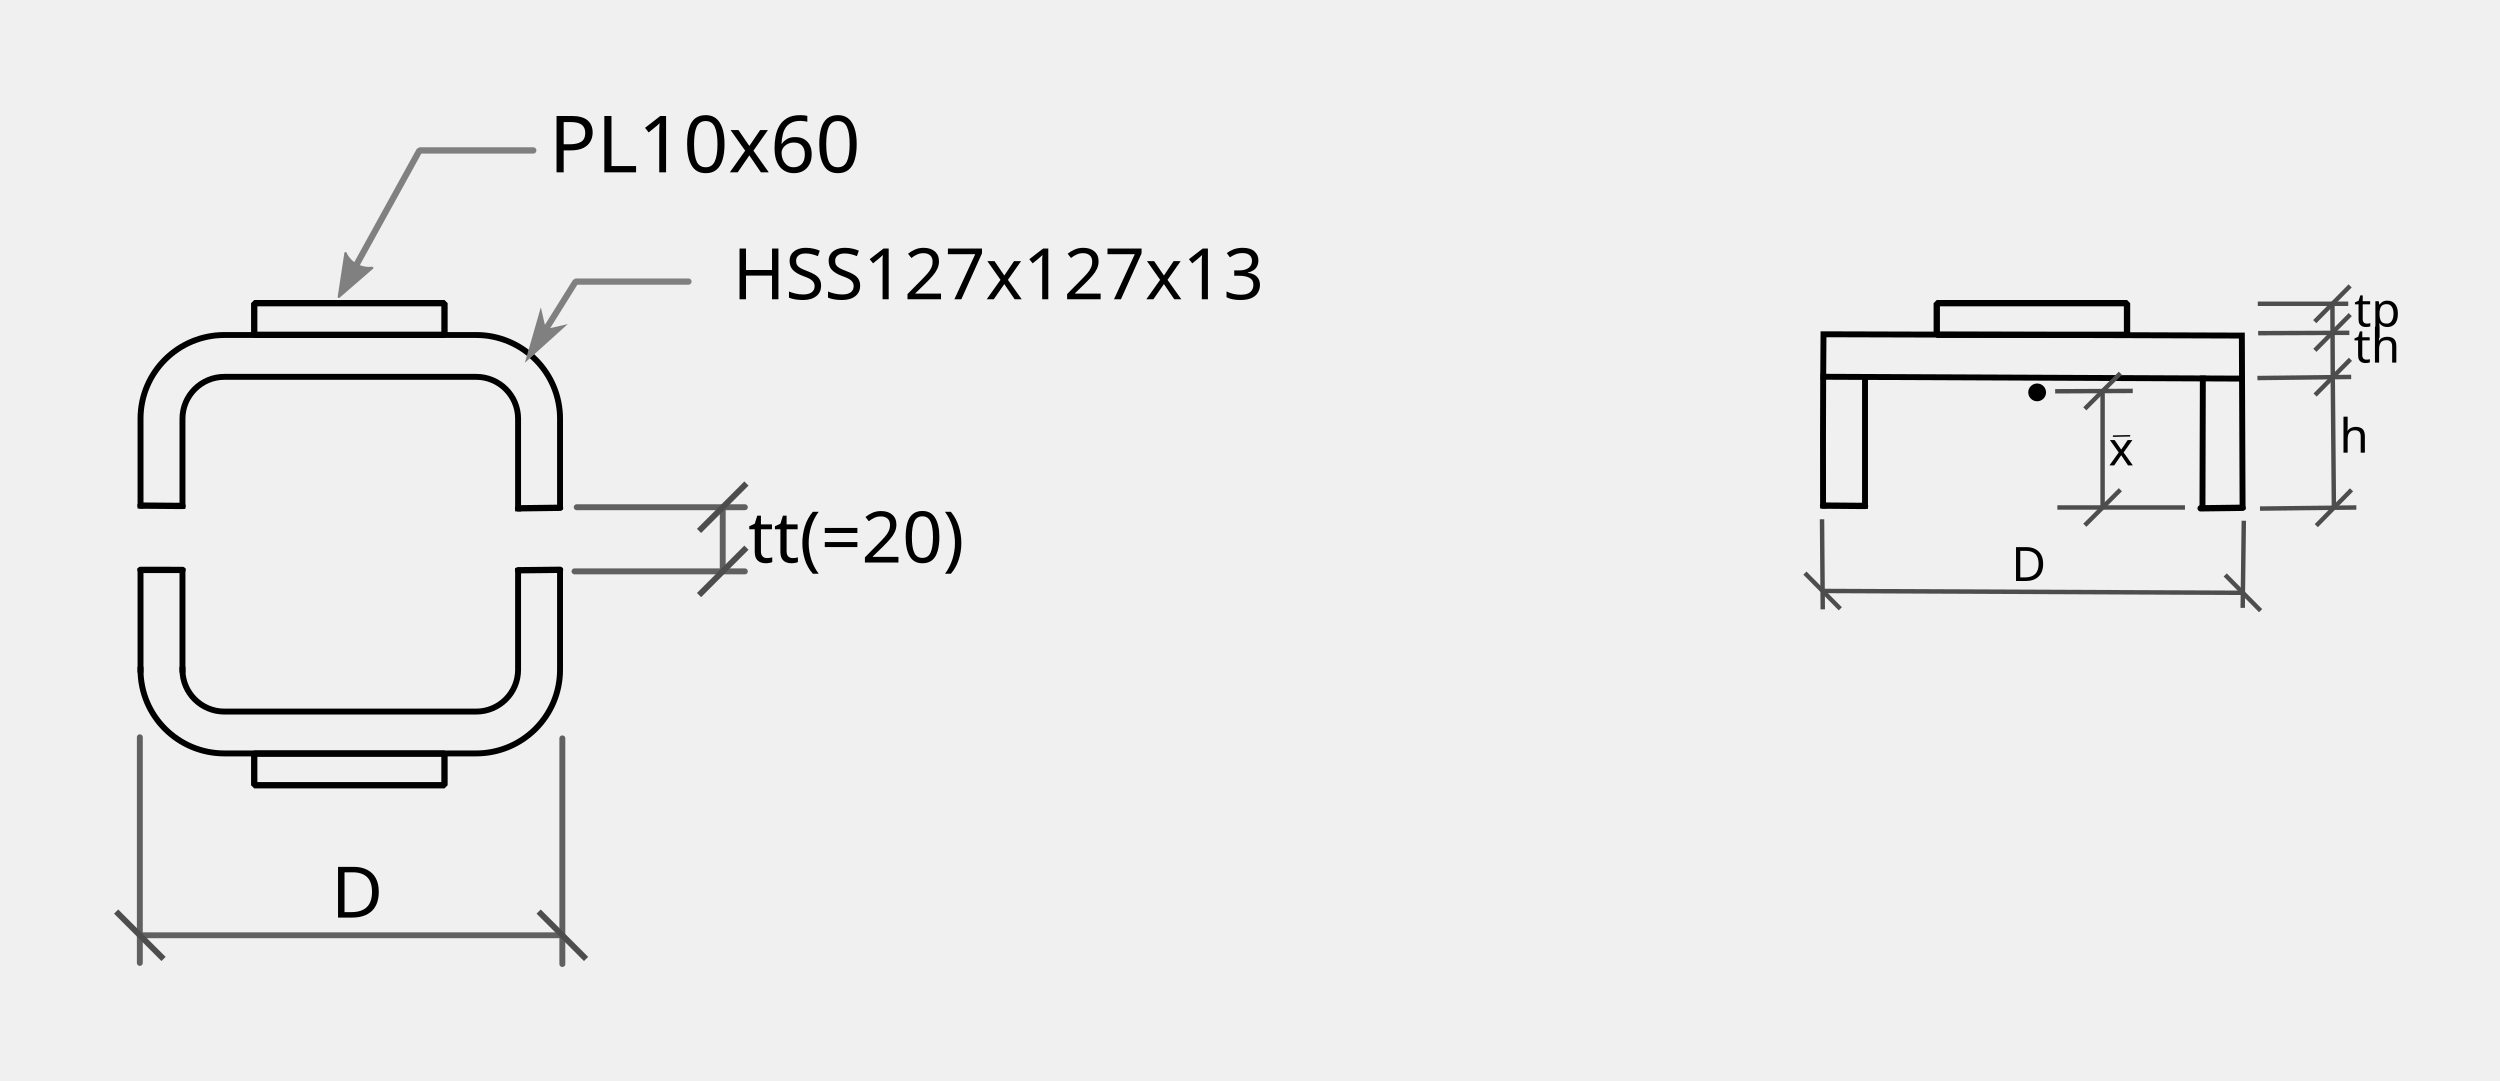
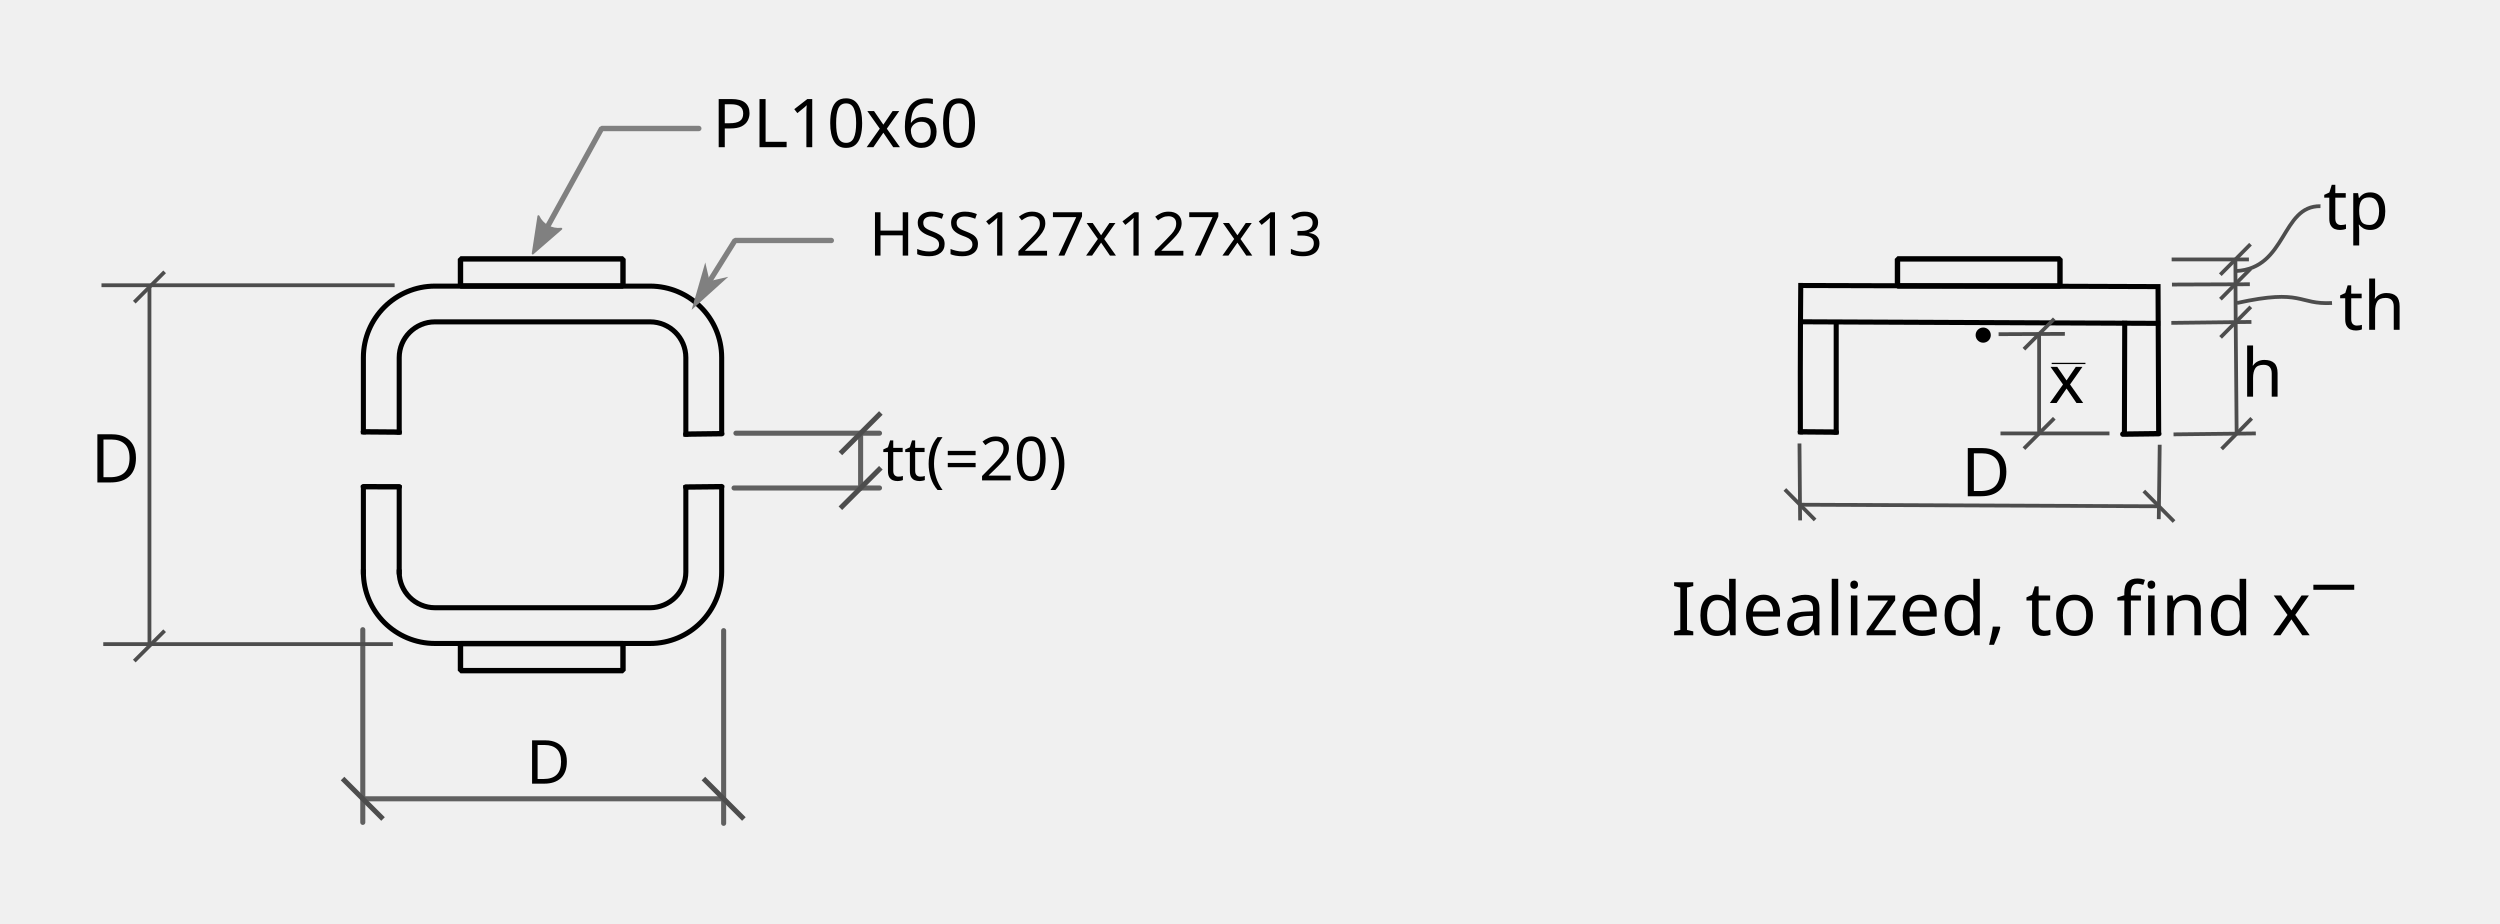
- <svg xmlns="http://www.w3.org/2000/svg" width="4.395in" height="1.9in" id="svg2" version="1.1" viewBox="0 0 421.882 182.426">
+ <svg xmlns="http://www.w3.org/2000/svg" width="5.146in" height="1.9in" id="svg2" version="1.1" viewBox="0 0 493.969 182.426">
  <defs id="defs4">
    <marker orient="auto" refY="0" refX="0" id="Arrow1Mstart" style="overflow:visible">
      <path id="path5610" d="M 0,0 5,-5 -12.5,0 5,5 Z" style="fill:#000000;fill-opacity:1;fill-rule:evenodd;stroke:#000000;stroke-width:1pt;stroke-opacity:1" transform="matrix(0.4,0,0,0.4,4,0)" />
    </marker>
    <marker style="overflow:visible" id="Arrow1Mend" refX="0" refY="0" orient="auto">
      <path transform="matrix(-0.4,0,0,-0.4,-4,0)" style="fill:#808080;fill-opacity:1;fill-rule:evenodd;stroke:#808080;stroke-width:1pt;stroke-opacity:1" d="M 0,0 5,-5 -12.5,0 5,5 Z" id="path5613" />
    </marker>
    <marker orient="auto" refY="0" refX="0" id="DimensionTick" style="overflow:visible">
      <path d="M 0,0 8,8" style="stroke:#4d4d4d;stroke-width:1px;marker-start:none" transform="translate(-4,-4)" id="path6" />
    </marker>
    <marker orient="auto" refY="0" refX="0" id="TrussNodeS" markerUnits="userSpaceOnUse" style="overflow:visible">
      <circle cx="0" cy="0" r="3" style="fill:#ffffff;stroke:#000000;stroke-width:1" id="circle9" />
    </marker>
    <marker orient="auto" refY="0" refX="0" id="TrussNodeM" markerUnits="userSpaceOnUse" style="overflow:visible">
      <circle cx="0" cy="0" r="4" style="fill:#ffffff;stroke:#000000;stroke-width:1" id="circle12" />
    </marker>
    <pattern id="black-stripes-on-red" x="0" y="0" width="18" height="18" patternUnits="userSpaceOnUse">
      <path id="path3006" d="M 0,0 18,0 18,18 0,18 z" style="fill:#ff0000;stroke:none" />
      <path id="path3008" d="M 0,9 9,0 11,0 0,11 z" style="fill:#000000;stroke:none" />
      <path id="path5234" d="m 9,18 9,-9 0,2 -7,7 z" style="fill:#000000;stroke:none" />
    </pattern>
    <marker style="overflow:visible" id="DimensionTick-4" refX="0" refY="0" orient="auto">
      <path id="path6-1" transform="translate(-4,-4)" style="stroke:#4d4d4d;stroke-width:1px;marker-start:none" d="M 0,0 8,8" />
    </marker>
    <marker style="overflow:visible" id="marker4424" refX="0" refY="0" orient="auto">
      <path id="path4426" transform="translate(-4,-4)" style="stroke:#4d4d4d;stroke-width:1px;marker-start:none" d="M 0,0 8,8" />
    </marker>
    <marker style="overflow:visible" id="marker4428" refX="0" refY="0" orient="auto">
      <path id="path4430" transform="translate(-4,-4)" style="stroke:#4d4d4d;stroke-width:1px;marker-start:none" d="M 0,0 8,8" />
    </marker>
    <marker orient="auto" refY="0" refX="0" id="marker11826" style="overflow:visible">
      <path id="path11828" style="fill:#808080;fill-opacity:1;fill-rule:evenodd;stroke:#808080;stroke-width:0.625;stroke-linejoin:round;stroke-opacity:1" d="M 8.719,4.034 -2.207,0.016 8.719,-4.002 c -1.745,2.372 -1.735,5.617 -6e-7,8.035 z" transform="scale(-0.6)" />
    </marker>
    <marker style="overflow:visible" id="marker11724" refX="0" refY="0" orient="auto">
      <path transform="scale(-0.6)" d="M 8.719,4.034 -2.207,0.016 8.719,-4.002 c -1.745,2.372 -1.735,5.617 -6e-7,8.035 z" style="fill:#808080;fill-opacity:1;fill-rule:evenodd;stroke:#808080;stroke-width:0.625;stroke-linejoin:round;stroke-opacity:1" id="path11726" />
    </marker>
  </defs>
-   <g id="layer1" transform="translate(-267.6904,-11.23788)">
+   <g id="layer1" transform="translate(-219.6028,-11.23788)">
    <path id="path11133" d="m 291.36,124.284 c 0,7.801 6.341,14.125 14.162,14.125 h 42.487 c 7.822,0 14.162,-6.324 14.162,-14.125 v -16.679" style="fill:none;stroke:#000000;stroke-width:1;stroke-linecap:square;stroke-linejoin:miter;stroke-miterlimit:4;stroke-dasharray:none;stroke-dashoffset:0;stroke-opacity:1" />
    <path id="path11129" d="M 362.172,96.761 V 81.909 c 0,-7.801 -6.341,-14.125 -14.162,-14.125 h -42.487 c -7.822,0 -14.162,6.324 -14.162,14.125 V 96.578" style="fill:none;stroke:#000000;stroke-width:1;stroke-linecap:square;stroke-linejoin:miter;stroke-miterlimit:4;stroke-dasharray:none;stroke-dashoffset:0;stroke-opacity:1" />
    <path id="path11111" d="M 291.36,107.616 V 124.284" style="fill:none;stroke:#000000;stroke-width:1;stroke-linecap:square;stroke-linejoin:miter;stroke-miterlimit:4;stroke-dasharray:none;stroke-dashoffset:0;stroke-opacity:1" />
    <path id="path11123" d="m 298.441,124.284 c 0,3.901 3.17,7.063 7.081,7.063 h 42.487 c 3.911,0 7.081,-3.162 7.081,-7.063 v -16.679" style="fill:none;stroke:#000000;stroke-width:1;stroke-linecap:square;stroke-linejoin:miter;stroke-miterlimit:4;stroke-dasharray:none;stroke-dashoffset:0;stroke-opacity:1" />
    <path id="path11119" d="M 355.09,97.055 V 81.909 c 0,-3.901 -3.17,-7.063 -7.081,-7.063 h -42.487 c -3.911,0 -7.081,3.162 -7.081,7.063 V 96.636" style="fill:none;stroke:#000000;stroke-width:1;stroke-linecap:square;stroke-linejoin:miter;stroke-miterlimit:4;stroke-dasharray:none;stroke-dashoffset:0;stroke-opacity:1" />
    <path id="path10902" d="M 298.441,107.628 V 124.284" style="fill:none;stroke:#000000;stroke-width:1;stroke-linecap:square;stroke-linejoin:miter;stroke-miterlimit:4;stroke-dasharray:none;stroke-dashoffset:0;stroke-opacity:1" />
    <path id="path11105" d="m 310.551,62.41 v 0 h 32.116 v 5.339 h -32.116 z" style="opacity:1;fill:none;fill-opacity:1;stroke:#000000;stroke-width:1.067;stroke-linecap:round;stroke-linejoin:bevel;stroke-miterlimit:4;stroke-dasharray:none;stroke-dashoffset:0;stroke-opacity:1" />
    <path style="opacity:1;fill:none;fill-opacity:1;stroke:#000000;stroke-width:1.067;stroke-linecap:round;stroke-linejoin:bevel;stroke-miterlimit:4;stroke-dasharray:none;stroke-dashoffset:0;stroke-opacity:1" d="m 310.551,138.441 v 0 h 32.116 v 5.339 h -32.116 z" id="path11107" />
-     <text id="text11154" y="40.327" x="360.287" style="color:#000000;font-style:normal;font-variant:normal;font-weight:normal;font-stretch:normal;line-height:0%;font-family:Verdana;-inkscape-font-specification:Verdana;text-indent:0;text-align:start;text-decoration:none;text-decoration-line:none;text-decoration-style:solid;text-decoration-color:#000000;letter-spacing:0px;word-spacing:0px;text-transform:none;writing-mode:lr-tb;direction:ltr;baseline-shift:baseline;text-anchor:start;white-space:normal;clip-rule:nonzero;display:inline;overflow:visible;visibility:visible;opacity:1;isolation:auto;mix-blend-mode:normal;color-interpolation:sRGB;color-interpolation-filters:linearRGB;solid-color:#000000;solid-opacity:1;fill:#000000;fill-opacity:1;fill-rule:nonzero;stroke:none;stroke-width:0.469;stroke-linecap:butt;stroke-linejoin:miter;stroke-miterlimit:4;stroke-dasharray:none;stroke-dashoffset:0;stroke-opacity:1;color-rendering:auto;image-rendering:auto;shape-rendering:auto;text-rendering:auto;enable-background:accumulate" xml:space="preserve">
-       <tspan y="40.327" x="360.287" id="tspan11156" style="font-size:13.333px;line-height:1.25">PL10x60</tspan>
+     <text id="text11154" y="40.327" x="360.287" style="color:#000000;font-style:normal;font-variant:normal;font-weight:normal;font-stretch:normal;line-height:25px;font-family:Verdana;-inkscape-font-specification:Verdana;text-indent:0;text-align:start;text-decoration:none;text-decoration-line:none;text-decoration-style:solid;text-decoration-color:#000000;letter-spacing:0px;word-spacing:0px;text-transform:none;writing-mode:lr-tb;direction:ltr;baseline-shift:baseline;text-anchor:start;white-space:normal;clip-rule:nonzero;display:inline;overflow:visible;visibility:visible;opacity:1;isolation:auto;mix-blend-mode:normal;color-interpolation:sRGB;color-interpolation-filters:linearRGB;solid-color:#000000;solid-opacity:1;fill:#000000;fill-opacity:1;fill-rule:nonzero;stroke:none;stroke-width:0.469;stroke-linecap:butt;stroke-linejoin:miter;stroke-miterlimit:4;stroke-dasharray:none;stroke-dashoffset:0;stroke-opacity:1;color-rendering:auto;image-rendering:auto;shape-rendering:auto;text-rendering:auto;enable-background:accumulate" xml:space="preserve">
+       <tspan y="40.327" x="360.287" id="tspan11156" style="font-size:13.333px;line-height:25px">PL10x60</tspan>
    </text>
    <path style="opacity:1;fill:none;fill-opacity:1;stroke:#808080;stroke-width:1.067;stroke-linecap:round;stroke-linejoin:bevel;stroke-miterlimit:4;stroke-dasharray:none;stroke-dashoffset:0;stroke-opacity:1;marker-end:url(#marker11724)" d="m 357.647,36.631 h -19.2 l -12.938,23.466" id="path11616" />
    <path style="opacity:1;fill:#b3b3b3;fill-opacity:1;stroke:#000000;stroke-width:1.067;stroke-linecap:round;stroke-linejoin:bevel;stroke-miterlimit:4;stroke-dasharray:none;stroke-dashoffset:0;stroke-opacity:1" d="m 291.36,96.578 7.081,0.059" id="path5468" />
    <path style="opacity:1;fill:#b3b3b3;fill-opacity:1;stroke:#000000;stroke-width:1.067;stroke-linecap:round;stroke-linejoin:bevel;stroke-miterlimit:4;stroke-dasharray:none;stroke-dashoffset:0;stroke-opacity:1" d="m 291.36,107.429 7.081,0.011" id="path5470" />
    <path style="opacity:1;fill:#b3b3b3;fill-opacity:1;stroke:#000000;stroke-width:1.067;stroke-linecap:round;stroke-linejoin:bevel;stroke-miterlimit:4;stroke-dasharray:none;stroke-dashoffset:0;stroke-opacity:1" d="m 355.09,97.038 7.081,-0.091" id="path5472" />
    <path style="opacity:1;fill:#b3b3b3;fill-opacity:1;stroke:#000000;stroke-width:1.067;stroke-linecap:round;stroke-linejoin:bevel;stroke-miterlimit:4;stroke-dasharray:none;stroke-dashoffset:0;stroke-opacity:1" d="m 355.09,107.493 7.081,-0.075" id="path5474" />
    <text xml:space="preserve" style="color:#000000;font-style:normal;font-variant:normal;font-weight:normal;font-stretch:normal;line-height:0%;font-family:Verdana;-inkscape-font-specification:Verdana;text-indent:0;text-align:start;text-decoration:none;text-decoration-line:none;text-decoration-style:solid;text-decoration-color:#000000;letter-spacing:0px;word-spacing:0px;text-transform:none;writing-mode:lr-tb;direction:ltr;baseline-shift:baseline;text-anchor:start;white-space:normal;clip-rule:nonzero;display:inline;overflow:visible;visibility:visible;opacity:1;isolation:auto;mix-blend-mode:normal;color-interpolation:sRGB;color-interpolation-filters:linearRGB;solid-color:#000000;solid-opacity:1;fill:#000000;fill-opacity:1;fill-rule:nonzero;stroke:none;stroke-width:0.469;stroke-linecap:butt;stroke-linejoin:miter;stroke-miterlimit:4;stroke-dasharray:none;stroke-dashoffset:0;stroke-opacity:1;color-rendering:auto;image-rendering:auto;shape-rendering:auto;text-rendering:auto;enable-background:accumulate" x="391.312" y="61.753" id="text5476">
      <tspan id="tspan5478" x="391.312" y="61.753" style="font-size:12px;line-height:1.25">HSS127x127x13</tspan>
    </text>
    <path style="opacity:1;fill:#b3b3b3;fill-opacity:1;stroke:#606060;stroke-width:1;stroke-linecap:round;stroke-linejoin:bevel;stroke-miterlimit:4;stroke-dasharray:none;stroke-dashoffset:0;stroke-opacity:1" d="m 364.988,96.852 h 28.378" id="path5480" />
    <path style="opacity:1;fill:#b3b3b3;fill-opacity:1;stroke:#606060;stroke-width:1;stroke-linecap:round;stroke-linejoin:bevel;stroke-miterlimit:4;stroke-dasharray:none;stroke-dashoffset:0;stroke-opacity:1" d="m 364.615,107.68 h 28.751" id="path5482" />
    <path style="opacity:1;fill:#b3b3b3;fill-opacity:1;stroke:#606060;stroke-width:1;stroke-linecap:round;stroke-linejoin:bevel;stroke-miterlimit:4;stroke-dasharray:none;stroke-dashoffset:0;stroke-opacity:1;marker-start:url(#DimensionTick);marker-mid:url(#DimensionTick);marker-end:url(#DimensionTick)" d="M 389.632,107.68 V 96.852" id="path5484" />
    <text id="text5594" y="106.187" x="393.926" style="color:#000000;font-style:normal;font-variant:normal;font-weight:normal;font-stretch:normal;line-height:0%;font-family:Verdana;-inkscape-font-specification:Verdana;text-indent:0;text-align:start;text-decoration:none;text-decoration-line:none;text-decoration-style:solid;text-decoration-color:#000000;letter-spacing:0px;word-spacing:0px;text-transform:none;writing-mode:lr-tb;direction:ltr;baseline-shift:baseline;text-anchor:start;white-space:normal;clip-rule:nonzero;display:inline;overflow:visible;visibility:visible;opacity:1;isolation:auto;mix-blend-mode:normal;color-interpolation:sRGB;color-interpolation-filters:linearRGB;solid-color:#000000;solid-opacity:1;fill:#000000;fill-opacity:1;fill-rule:nonzero;stroke:none;stroke-width:0.469;stroke-linecap:butt;stroke-linejoin:miter;stroke-miterlimit:4;stroke-dasharray:none;stroke-dashoffset:0;stroke-opacity:1;color-rendering:auto;image-rendering:auto;shape-rendering:auto;text-rendering:auto;enable-background:accumulate" xml:space="preserve">
      <tspan y="106.187" x="393.926" id="tspan5596" style="font-size:12px;line-height:1.25">tt(=20)</tspan>
    </text>
    <path id="path5598" d="m 383.845,58.766 h -19.043 l -7.468,11.948" style="opacity:1;fill:none;fill-opacity:1;stroke:#808080;stroke-width:1.056;stroke-linecap:round;stroke-linejoin:bevel;stroke-miterlimit:4;stroke-dasharray:none;stroke-dashoffset:0;stroke-opacity:1;marker-end:url(#Arrow1Mend)" />
    <path id="path5880" d="m 291.244,135.684 v 38.086" style="opacity:1;fill:none;fill-opacity:1;stroke:#606060;stroke-width:1;stroke-linecap:round;stroke-linejoin:bevel;stroke-miterlimit:4;stroke-dasharray:none;stroke-dashoffset:0;stroke-opacity:1" />
    <path id="path5882" d="m 362.561,135.871 v 38.086" style="opacity:1;fill:none;fill-opacity:1;stroke:#606060;stroke-width:1;stroke-linecap:round;stroke-linejoin:bevel;stroke-miterlimit:4;stroke-dasharray:none;stroke-dashoffset:0;stroke-opacity:1" />
    <path id="path5884" d="m 291.244,169.103 h 71.317" style="opacity:1;fill:none;fill-opacity:1;stroke:#606060;stroke-width:1;stroke-linecap:round;stroke-linejoin:bevel;stroke-miterlimit:4;stroke-dasharray:none;stroke-dashoffset:0;stroke-opacity:1;marker-start:url(#DimensionTick);marker-mid:url(#DimensionTick);marker-end:url(#DimensionTick)" />
    <text xml:space="preserve" style="color:#000000;font-style:normal;font-variant:normal;font-weight:normal;font-stretch:normal;line-height:0%;font-family:Verdana;-inkscape-font-specification:Verdana;text-indent:0;text-align:start;text-decoration:none;text-decoration-line:none;text-decoration-style:solid;text-decoration-color:#000000;letter-spacing:0px;word-spacing:0px;text-transform:none;writing-mode:lr-tb;direction:ltr;baseline-shift:baseline;text-anchor:start;white-space:normal;clip-rule:nonzero;display:inline;overflow:visible;visibility:visible;opacity:1;isolation:auto;mix-blend-mode:normal;color-interpolation:sRGB;color-interpolation-filters:linearRGB;solid-color:#000000;solid-opacity:1;fill:#000000;fill-opacity:1;fill-rule:nonzero;stroke:none;stroke-width:0.469;stroke-linecap:butt;stroke-linejoin:miter;stroke-miterlimit:4;stroke-dasharray:none;stroke-dashoffset:0;stroke-opacity:1;color-rendering:auto;image-rendering:auto;shape-rendering:auto;text-rendering:auto;enable-background:accumulate" x="323.542" y="166.116" id="text6010">
      <tspan id="tspan6012" x="323.542" y="166.116" style="font-size:12px;line-height:1.25">D</tspan>
    </text>
    <path style="fill:none;stroke:#000000;stroke-width:1;stroke-linecap:square;stroke-linejoin:miter;stroke-miterlimit:4;stroke-dasharray:none;stroke-dashoffset:0;stroke-opacity:1" d="m 646.172,96.761 -0.124,-28.88 c 0,0 -49.57,-0.175 -70.615,-0.221 0,0 -0.122,11.658 -0.073,28.918" id="path122" />
    <path style="fill:none;stroke:#000000;stroke-width:1;stroke-linecap:square;stroke-linejoin:miter;stroke-miterlimit:4;stroke-dasharray:none;stroke-dashoffset:0;stroke-opacity:1" d="m 639.401,96.868 0.062,-21.787 m 6.517,0.062 -70.553,-0.31 m 7.014,0.124 V 96.636" id="path128" />
    <path style="opacity:1;fill:none;fill-opacity:1;stroke:#000000;stroke-width:1.067;stroke-linecap:round;stroke-linejoin:bevel;stroke-miterlimit:4;stroke-dasharray:none;stroke-dashoffset:0;stroke-opacity:1" d="m 594.551,62.41 v 0 h 32.116 v 5.339 h -32.116 z" id="path132" />
    <path id="path136" d="m 575.36,96.578 7.081,0.059" style="opacity:1;fill:#b3b3b3;fill-opacity:1;stroke:#000000;stroke-width:1.067;stroke-linecap:round;stroke-linejoin:bevel;stroke-miterlimit:4;stroke-dasharray:none;stroke-dashoffset:0;stroke-opacity:1" />
    <path id="path140" d="m 639.09,97.038 7.081,-0.091" style="opacity:1;fill:#b3b3b3;fill-opacity:1;stroke:#000000;stroke-width:1.067;stroke-linecap:round;stroke-linejoin:bevel;stroke-miterlimit:4;stroke-dasharray:none;stroke-dashoffset:0;stroke-opacity:1" />
    <path style="color:#000000;clip-rule:nonzero;display:inline;overflow:visible;visibility:visible;opacity:1;isolation:auto;mix-blend-mode:normal;color-interpolation:sRGB;color-interpolation-filters:linearRGB;solid-color:#000000;solid-opacity:1;fill:none;fill-opacity:1;fill-rule:evenodd;stroke:#4d4d4d;stroke-width:0.75;stroke-linecap:butt;stroke-linejoin:miter;stroke-miterlimit:4;stroke-dasharray:none;stroke-dashoffset:0;stroke-opacity:1;color-rendering:auto;image-rendering:auto;shape-rendering:auto;text-rendering:auto;enable-background:accumulate" d="m 648.675,75.049 15.828,-0.186" id="path144" />
    <path style="color:#000000;clip-rule:nonzero;display:inline;overflow:visible;visibility:visible;opacity:1;isolation:auto;mix-blend-mode:normal;color-interpolation:sRGB;color-interpolation-filters:linearRGB;solid-color:#000000;solid-opacity:1;fill:none;fill-opacity:1;fill-rule:evenodd;stroke:#4d4d4d;stroke-width:0.75;stroke-linecap:butt;stroke-linejoin:miter;stroke-miterlimit:4;stroke-dasharray:none;stroke-dashoffset:0;stroke-opacity:1;color-rendering:auto;image-rendering:auto;shape-rendering:auto;text-rendering:auto;enable-background:accumulate" d="m 648.799,67.476 15.393,-0.062" id="path146" />
    <path style="color:#000000;clip-rule:nonzero;display:inline;overflow:visible;visibility:visible;opacity:1;isolation:auto;mix-blend-mode:normal;color-interpolation:sRGB;color-interpolation-filters:linearRGB;solid-color:#000000;solid-opacity:1;fill:none;fill-opacity:1;fill-rule:evenodd;stroke:#4d4d4d;stroke-width:0.75;stroke-linecap:butt;stroke-linejoin:miter;stroke-miterlimit:4;stroke-dasharray:none;stroke-dashoffset:0;stroke-opacity:1;color-rendering:auto;image-rendering:auto;shape-rendering:auto;text-rendering:auto;enable-background:accumulate" d="m 648.737,62.511 h 15.269" id="path148" />
    <path style="color:#000000;clip-rule:nonzero;display:inline;overflow:visible;visibility:visible;opacity:1;isolation:auto;mix-blend-mode:normal;color-interpolation:sRGB;color-interpolation-filters:linearRGB;solid-color:#000000;solid-opacity:1;fill:none;fill-opacity:1;fill-rule:evenodd;stroke:#4d4d4d;stroke-width:0.75;stroke-linecap:butt;stroke-linejoin:miter;stroke-miterlimit:4;stroke-dasharray:none;stroke-dashoffset:0;stroke-opacity:1;marker-start:url(#DimensionTick);marker-mid:url(#DimensionTick);marker-end:url(#DimensionTick-4);color-rendering:auto;image-rendering:auto;shape-rendering:auto;text-rendering:auto;enable-background:accumulate" d="m 661.337,62.511 0.022,4.842 0.035,7.547" id="path150" />
    <text xml:space="preserve" style="font-style:normal;font-weight:normal;font-size:5.333px;line-height:0px;font-family:sans-serif;letter-spacing:0px;word-spacing:0px;fill:#000000;fill-opacity:1;stroke:none;stroke-width:1px;stroke-linecap:butt;stroke-linejoin:miter;stroke-opacity:1" x="564.322" y="61.642" id="text1023">
      <tspan id="tspan1021" x="564.322" y="63.027" />
    </text>
-     <text xml:space="preserve" style="font-style:normal;font-weight:normal;font-size:8px;line-height:10.667px;font-family:sans-serif;letter-spacing:0px;word-spacing:0px;fill:#000000;fill-opacity:1;stroke:none;stroke-width:1px;stroke-linecap:butt;stroke-linejoin:miter;stroke-opacity:1;" x="665.01" y="66.359" id="text1027">
-       <tspan id="tspan1025" x="665.01" y="66.359">tp</tspan>
+     <text xml:space="preserve" style="font-style:normal;font-weight:normal;font-size:13.333px;line-height:10.667px;font-family:sans-serif;letter-spacing:0px;word-spacing:0px;fill:#000000;fill-opacity:1;stroke:none;stroke-width:1px;stroke-linecap:butt;stroke-linejoin:miter;stroke-opacity:1" x="678.677" y="56.543" id="text1027">
+       <tspan id="tspan1025" x="678.677" y="56.543">tp</tspan>
    </text>
-     <text xml:space="preserve" style="font-style:normal;font-weight:normal;font-size:8px;line-height:10.667px;font-family:sans-serif;letter-spacing:0px;word-spacing:0px;fill:#000000;fill-opacity:1;stroke:none;stroke-width:1px;stroke-linecap:butt;stroke-linejoin:miter;stroke-opacity:1;" x="664.937" y="72.442" id="text1031">
-       <tspan id="tspan1029" x="664.937" y="72.442">th</tspan>
+     <text xml:space="preserve" style="font-style:normal;font-weight:normal;font-size:13.333px;line-height:10.667px;font-family:sans-serif;letter-spacing:0px;word-spacing:0px;fill:#000000;fill-opacity:1;stroke:none;stroke-width:1px;stroke-linecap:butt;stroke-linejoin:miter;stroke-opacity:1" x="681.82" y="76.414" id="text1031">
+       <tspan id="tspan1029" x="681.82" y="76.414">th</tspan>
    </text>
    <path style="color:#000000;clip-rule:nonzero;display:inline;overflow:visible;visibility:visible;opacity:1;isolation:auto;mix-blend-mode:normal;color-interpolation:sRGB;color-interpolation-filters:linearRGB;solid-color:#000000;solid-opacity:1;fill:none;fill-opacity:1;fill-rule:evenodd;stroke:#4d4d4d;stroke-width:0.75;stroke-linecap:butt;stroke-linejoin:miter;stroke-miterlimit:4;stroke-dasharray:none;stroke-dashoffset:0;stroke-opacity:1;color-rendering:auto;image-rendering:auto;shape-rendering:auto;text-rendering:auto;enable-background:accumulate" d="m 649.109,97.083 16.262,-0.186" id="path1033" />
    <path style="color:#000000;clip-rule:nonzero;display:inline;overflow:visible;visibility:visible;opacity:1;isolation:auto;mix-blend-mode:normal;color-interpolation:sRGB;color-interpolation-filters:linearRGB;solid-color:#000000;solid-opacity:1;fill:none;fill-opacity:1;fill-rule:evenodd;stroke:#4d4d4d;stroke-width:0.75;stroke-linecap:butt;stroke-linejoin:miter;stroke-miterlimit:4;stroke-dasharray:none;stroke-dashoffset:0;stroke-opacity:1;marker-end:url(#DimensionTick);color-rendering:auto;image-rendering:auto;shape-rendering:auto;text-rendering:auto;enable-background:accumulate" d="m 661.394,74.899 0.19,22.042" id="path1035" />
-     <text xml:space="preserve" style="font-style:normal;font-weight:normal;font-size:8px;line-height:10.667px;font-family:sans-serif;letter-spacing:0px;word-spacing:0px;fill:#000000;fill-opacity:1;stroke:none;stroke-width:1px;stroke-linecap:butt;stroke-linejoin:miter;stroke-opacity:1;" x="662.516" y="87.649" id="text1039">
-       <tspan id="tspan1037" x="662.516" y="87.649">h</tspan>
+     <text xml:space="preserve" style="font-style:normal;font-weight:normal;font-size:13.333px;line-height:10.667px;font-family:sans-serif;letter-spacing:0px;word-spacing:0px;fill:#000000;fill-opacity:1;stroke:none;stroke-width:1px;stroke-linecap:butt;stroke-linejoin:miter;stroke-opacity:1" x="662.516" y="89.635" id="text1039">
+       <tspan id="tspan1037" x="662.516" y="89.635">h</tspan>
    </text>
    <path style="color:#000000;clip-rule:nonzero;display:inline;overflow:visible;visibility:visible;opacity:1;isolation:auto;mix-blend-mode:normal;color-interpolation:sRGB;color-interpolation-filters:linearRGB;solid-color:#000000;solid-opacity:1;fill:none;fill-opacity:1;fill-rule:evenodd;stroke:#4d4d4d;stroke-width:0.75;stroke-linecap:butt;stroke-linejoin:miter;stroke-miterlimit:4;stroke-dasharray:none;stroke-dashoffset:0;stroke-opacity:1;color-rendering:auto;image-rendering:auto;shape-rendering:auto;text-rendering:auto;enable-background:accumulate" d="m 575.184,98.883 0.124,15.207" id="path1041" />
    <path style="color:#000000;clip-rule:nonzero;display:inline;overflow:visible;visibility:visible;opacity:1;isolation:auto;mix-blend-mode:normal;color-interpolation:sRGB;color-interpolation-filters:linearRGB;solid-color:#000000;solid-opacity:1;fill:none;fill-opacity:1;fill-rule:evenodd;stroke:#4d4d4d;stroke-width:0.75;stroke-linecap:butt;stroke-linejoin:miter;stroke-miterlimit:4;stroke-dasharray:none;stroke-dashoffset:0;stroke-opacity:1;color-rendering:auto;image-rendering:auto;shape-rendering:auto;text-rendering:auto;enable-background:accumulate" d="m 646.378,99.132 -0.186,14.711" id="path1043" />
    <path style="color:#000000;clip-rule:nonzero;display:inline;overflow:visible;visibility:visible;opacity:1;isolation:auto;mix-blend-mode:normal;color-interpolation:sRGB;color-interpolation-filters:linearRGB;solid-color:#000000;solid-opacity:1;fill:none;fill-opacity:1;fill-rule:evenodd;stroke:#4d4d4d;stroke-width:0.75;stroke-linecap:butt;stroke-linejoin:miter;stroke-miterlimit:4;stroke-dasharray:none;stroke-dashoffset:0;stroke-opacity:1;marker-start:url(#DimensionTick);marker-end:url(#DimensionTick);color-rendering:auto;image-rendering:auto;shape-rendering:auto;text-rendering:auto;enable-background:accumulate" d="m 575.283,110.986 70.941,0.312" id="path1045" />
-     <text xml:space="preserve" style="font-style:normal;font-weight:normal;font-size:8px;line-height:10.667px;font-family:sans-serif;letter-spacing:0px;word-spacing:0px;fill:#000000;fill-opacity:1;stroke:none;stroke-width:1px;stroke-linecap:butt;stroke-linejoin:miter;stroke-opacity:1;" x="607.15" y="109.311" id="text1049">
+     <text xml:space="preserve" style="font-style:normal;font-weight:normal;font-size:13.333px;line-height:10.667px;font-family:sans-serif;letter-spacing:0px;word-spacing:0px;fill:#000000;fill-opacity:1;stroke:none;stroke-width:1px;stroke-linecap:butt;stroke-linejoin:miter;stroke-opacity:1" x="607.15" y="109.311" id="text1049">
      <tspan id="tspan1047" x="607.15" y="109.311">D</tspan>
    </text>
    <circle id="path1051" style="fill:#000000;stroke:none" cx="611.495" cy="77.469" r="1.5" />
    <path style="color:#000000;clip-rule:nonzero;display:inline;overflow:visible;visibility:visible;opacity:1;isolation:auto;mix-blend-mode:normal;color-interpolation:sRGB;color-interpolation-filters:linearRGB;solid-color:#000000;solid-opacity:1;fill:none;fill-opacity:1;fill-rule:evenodd;stroke:#4d4d4d;stroke-width:0.75;stroke-linecap:butt;stroke-linejoin:miter;stroke-miterlimit:4;stroke-dasharray:none;stroke-dashoffset:0;stroke-opacity:1;color-rendering:auto;image-rendering:auto;shape-rendering:auto;text-rendering:auto;enable-background:accumulate" d="m 614.536,77.283 13.097,-0.062" id="path1053" />
    <path style="color:#000000;clip-rule:nonzero;display:inline;overflow:visible;visibility:visible;opacity:1;isolation:auto;mix-blend-mode:normal;color-interpolation:sRGB;color-interpolation-filters:linearRGB;solid-color:#000000;solid-opacity:1;fill:none;fill-opacity:1;fill-rule:evenodd;stroke:#4d4d4d;stroke-width:0.75;stroke-linecap:butt;stroke-linejoin:miter;stroke-miterlimit:4;stroke-dasharray:none;stroke-dashoffset:0;stroke-opacity:1;color-rendering:auto;image-rendering:auto;shape-rendering:auto;text-rendering:auto;enable-background:accumulate" d="m 614.909,96.897 h 21.538" id="path1055" />
    <path style="color:#000000;clip-rule:nonzero;display:inline;overflow:visible;visibility:visible;opacity:1;isolation:auto;mix-blend-mode:normal;color-interpolation:sRGB;color-interpolation-filters:linearRGB;solid-color:#000000;solid-opacity:1;fill:none;fill-opacity:1;fill-rule:evenodd;stroke:#4d4d4d;stroke-width:0.75;stroke-linecap:butt;stroke-linejoin:miter;stroke-miterlimit:4;stroke-dasharray:none;stroke-dashoffset:0;stroke-opacity:1;marker-start:url(#DimensionTick);marker-end:url(#DimensionTick);color-rendering:auto;image-rendering:auto;shape-rendering:auto;text-rendering:auto;enable-background:accumulate" d="m 622.543,77.245 4.8e-4,19.652" id="path1057" />
-     <g id="g9181" transform="translate(68.15258,28.05552)">
-       <text id="text9174" y="61.743" x="555.408" style="font-style:normal;font-weight:normal;font-size:8px;line-height:10.667px;font-family:sans-serif;letter-spacing:0px;word-spacing:0px;fill:#000000;fill-opacity:1;stroke:none;stroke-width:1px;stroke-linecap:butt;stroke-linejoin:miter;stroke-opacity:1" xml:space="preserve">
+     <g id="g9181" transform="translate(69.03038,29.13607)">
+       <text id="text9174" y="61.743" x="555.408" style="font-style:normal;font-weight:normal;font-size:13.333px;line-height:10.667px;font-family:sans-serif;letter-spacing:0px;word-spacing:0px;fill:#000000;fill-opacity:1;stroke:none;stroke-width:1px;stroke-linecap:butt;stroke-linejoin:miter;stroke-opacity:1" xml:space="preserve">
        <tspan y="61.743" x="555.408" id="tspan9172">x</tspan>
      </text>
-       <path id="path9176" d="m 556.129,56.8 2.917,-0.062" style="color:#000000;clip-rule:nonzero;display:inline;overflow:visible;visibility:visible;opacity:1;isolation:auto;mix-blend-mode:normal;color-interpolation:sRGB;color-interpolation-filters:linearRGB;solid-color:#000000;solid-opacity:1;fill:none;fill-opacity:1;fill-rule:evenodd;stroke:#000000;stroke-width:0.25;stroke-linecap:butt;stroke-linejoin:miter;stroke-miterlimit:4;stroke-dasharray:none;stroke-dashoffset:0;stroke-opacity:1;color-rendering:auto;image-rendering:auto;shape-rendering:auto;text-rendering:auto;enable-background:accumulate" />
+       <path id="path9176" d="m 555.997,53.925 6.67,0.004" style="color:#000000;clip-rule:nonzero;display:inline;overflow:visible;visibility:visible;opacity:1;isolation:auto;mix-blend-mode:normal;color-interpolation:sRGB;color-interpolation-filters:linearRGB;solid-color:#000000;solid-opacity:1;fill:none;fill-opacity:1;fill-rule:evenodd;stroke:#000000;stroke-width:0.25;stroke-linecap:butt;stroke-linejoin:miter;stroke-miterlimit:4;stroke-dasharray:none;stroke-dashoffset:0;stroke-opacity:1;color-rendering:auto;image-rendering:auto;shape-rendering:auto;text-rendering:auto;enable-background:accumulate" />
    </g>
+     <path style="color:#000000;clip-rule:nonzero;display:inline;overflow:visible;visibility:visible;opacity:1;isolation:auto;mix-blend-mode:normal;color-interpolation:sRGB;color-interpolation-filters:linearRGB;solid-color:#000000;solid-opacity:1;fill:none;fill-opacity:1;fill-rule:evenodd;stroke:#4d4d4d;stroke-width:0.75;stroke-linecap:butt;stroke-linejoin:miter;stroke-miterlimit:4;stroke-dasharray:none;stroke-dashoffset:0;stroke-opacity:1;color-rendering:auto;image-rendering:auto;shape-rendering:auto;text-rendering:auto;enable-background:accumulate" d="m 661.647,71.123 c 13.164,-2.904 11.978,0.354 18.785,4.6e-5" id="path305" />
+     <path style="color:#000000;clip-rule:nonzero;display:inline;overflow:visible;visibility:visible;opacity:1;isolation:auto;mix-blend-mode:normal;color-interpolation:sRGB;color-interpolation-filters:linearRGB;solid-color:#000000;solid-opacity:1;fill:none;fill-opacity:1;fill-rule:evenodd;stroke:#4d4d4d;stroke-width:0.75;stroke-linecap:butt;stroke-linejoin:miter;stroke-miterlimit:4;stroke-dasharray:none;stroke-dashoffset:0;stroke-opacity:1;color-rendering:auto;image-rendering:auto;shape-rendering:auto;text-rendering:auto;enable-background:accumulate" d="m 661.471,64.803 c 10.062,-0.514 8.87,-12.941 16.678,-12.816" id="path319" />
+     <text xml:space="preserve" style="font-style:normal;font-weight:normal;font-size:14.667px;line-height:25px;font-family:sans-serif;letter-spacing:0px;word-spacing:0px;fill:#000000;fill-opacity:1;stroke:none;stroke-width:1px;stroke-linecap:butt;stroke-linejoin:miter;stroke-opacity:1" x="549.815" y="136.783" id="text337">
+       <tspan id="tspan335" x="549.815" y="136.783">Idealized, to find x</tspan>
+     </text>
+     <path style="color:#000000;clip-rule:nonzero;display:inline;overflow:visible;visibility:visible;opacity:1;isolation:auto;mix-blend-mode:normal;color-interpolation:sRGB;color-interpolation-filters:linearRGB;solid-color:#000000;solid-opacity:1;fill:none;fill-opacity:1;fill-rule:evenodd;stroke:#000000;stroke-width:1px;stroke-linecap:butt;stroke-linejoin:miter;stroke-miterlimit:4;stroke-dasharray:none;stroke-dashoffset:0;stroke-opacity:1;color-rendering:auto;image-rendering:auto;shape-rendering:auto;text-rendering:auto;enable-background:accumulate" d="m 676.745,127.302 h 8.076" id="path339" />
+     <path style="color:#000000;clip-rule:nonzero;display:inline;overflow:visible;visibility:visible;opacity:1;isolation:auto;mix-blend-mode:normal;color-interpolation:sRGB;color-interpolation-filters:linearRGB;solid-color:#000000;solid-opacity:1;fill:none;fill-opacity:1;fill-rule:evenodd;stroke:#4d4d4d;stroke-width:0.75;stroke-linecap:butt;stroke-linejoin:miter;stroke-miterlimit:4;stroke-dasharray:none;stroke-dashoffset:0;stroke-opacity:1;color-rendering:auto;image-rendering:auto;shape-rendering:auto;text-rendering:auto;enable-background:accumulate" d="M 297.184,138.538 H 239.952" id="path149" />
+     <path style="color:#000000;clip-rule:nonzero;display:inline;overflow:visible;visibility:visible;opacity:1;isolation:auto;mix-blend-mode:normal;color-interpolation:sRGB;color-interpolation-filters:linearRGB;solid-color:#000000;solid-opacity:1;fill:none;fill-opacity:1;fill-rule:evenodd;stroke:#4d4d4d;stroke-width:0.75;stroke-linecap:butt;stroke-linejoin:miter;stroke-miterlimit:4;stroke-dasharray:none;stroke-dashoffset:0;stroke-opacity:1;color-rendering:auto;image-rendering:auto;shape-rendering:auto;text-rendering:auto;enable-background:accumulate" d="M 297.536,67.612 H 239.601" id="path151" />
+     <path style="color:#000000;clip-rule:nonzero;display:inline;overflow:visible;visibility:visible;opacity:1;isolation:auto;mix-blend-mode:normal;color-interpolation:sRGB;color-interpolation-filters:linearRGB;solid-color:#000000;solid-opacity:1;fill:none;fill-opacity:1;fill-rule:evenodd;stroke:#4d4d4d;stroke-width:0.75;stroke-linecap:butt;stroke-linejoin:miter;stroke-miterlimit:4;stroke-dasharray:none;stroke-dashoffset:0;stroke-opacity:1;marker-start:url(#DimensionTick);marker-end:url(#DimensionTick);color-rendering:auto;image-rendering:auto;shape-rendering:auto;text-rendering:auto;enable-background:accumulate" d="M 249.081,67.963 V 138.889" id="path153" />
+     <text xml:space="preserve" style="font-style:normal;font-weight:normal;font-size:13.333px;line-height:25px;font-family:sans-serif;letter-spacing:0px;word-spacing:0px;fill:#000000;fill-opacity:1;stroke:none;stroke-width:1px;stroke-linecap:butt;stroke-linejoin:miter;stroke-opacity:1" x="237.494" y="106.586" id="text157">
+       <tspan id="tspan155" x="237.494" y="106.586">D</tspan>
+     </text>
  </g>
</svg>
